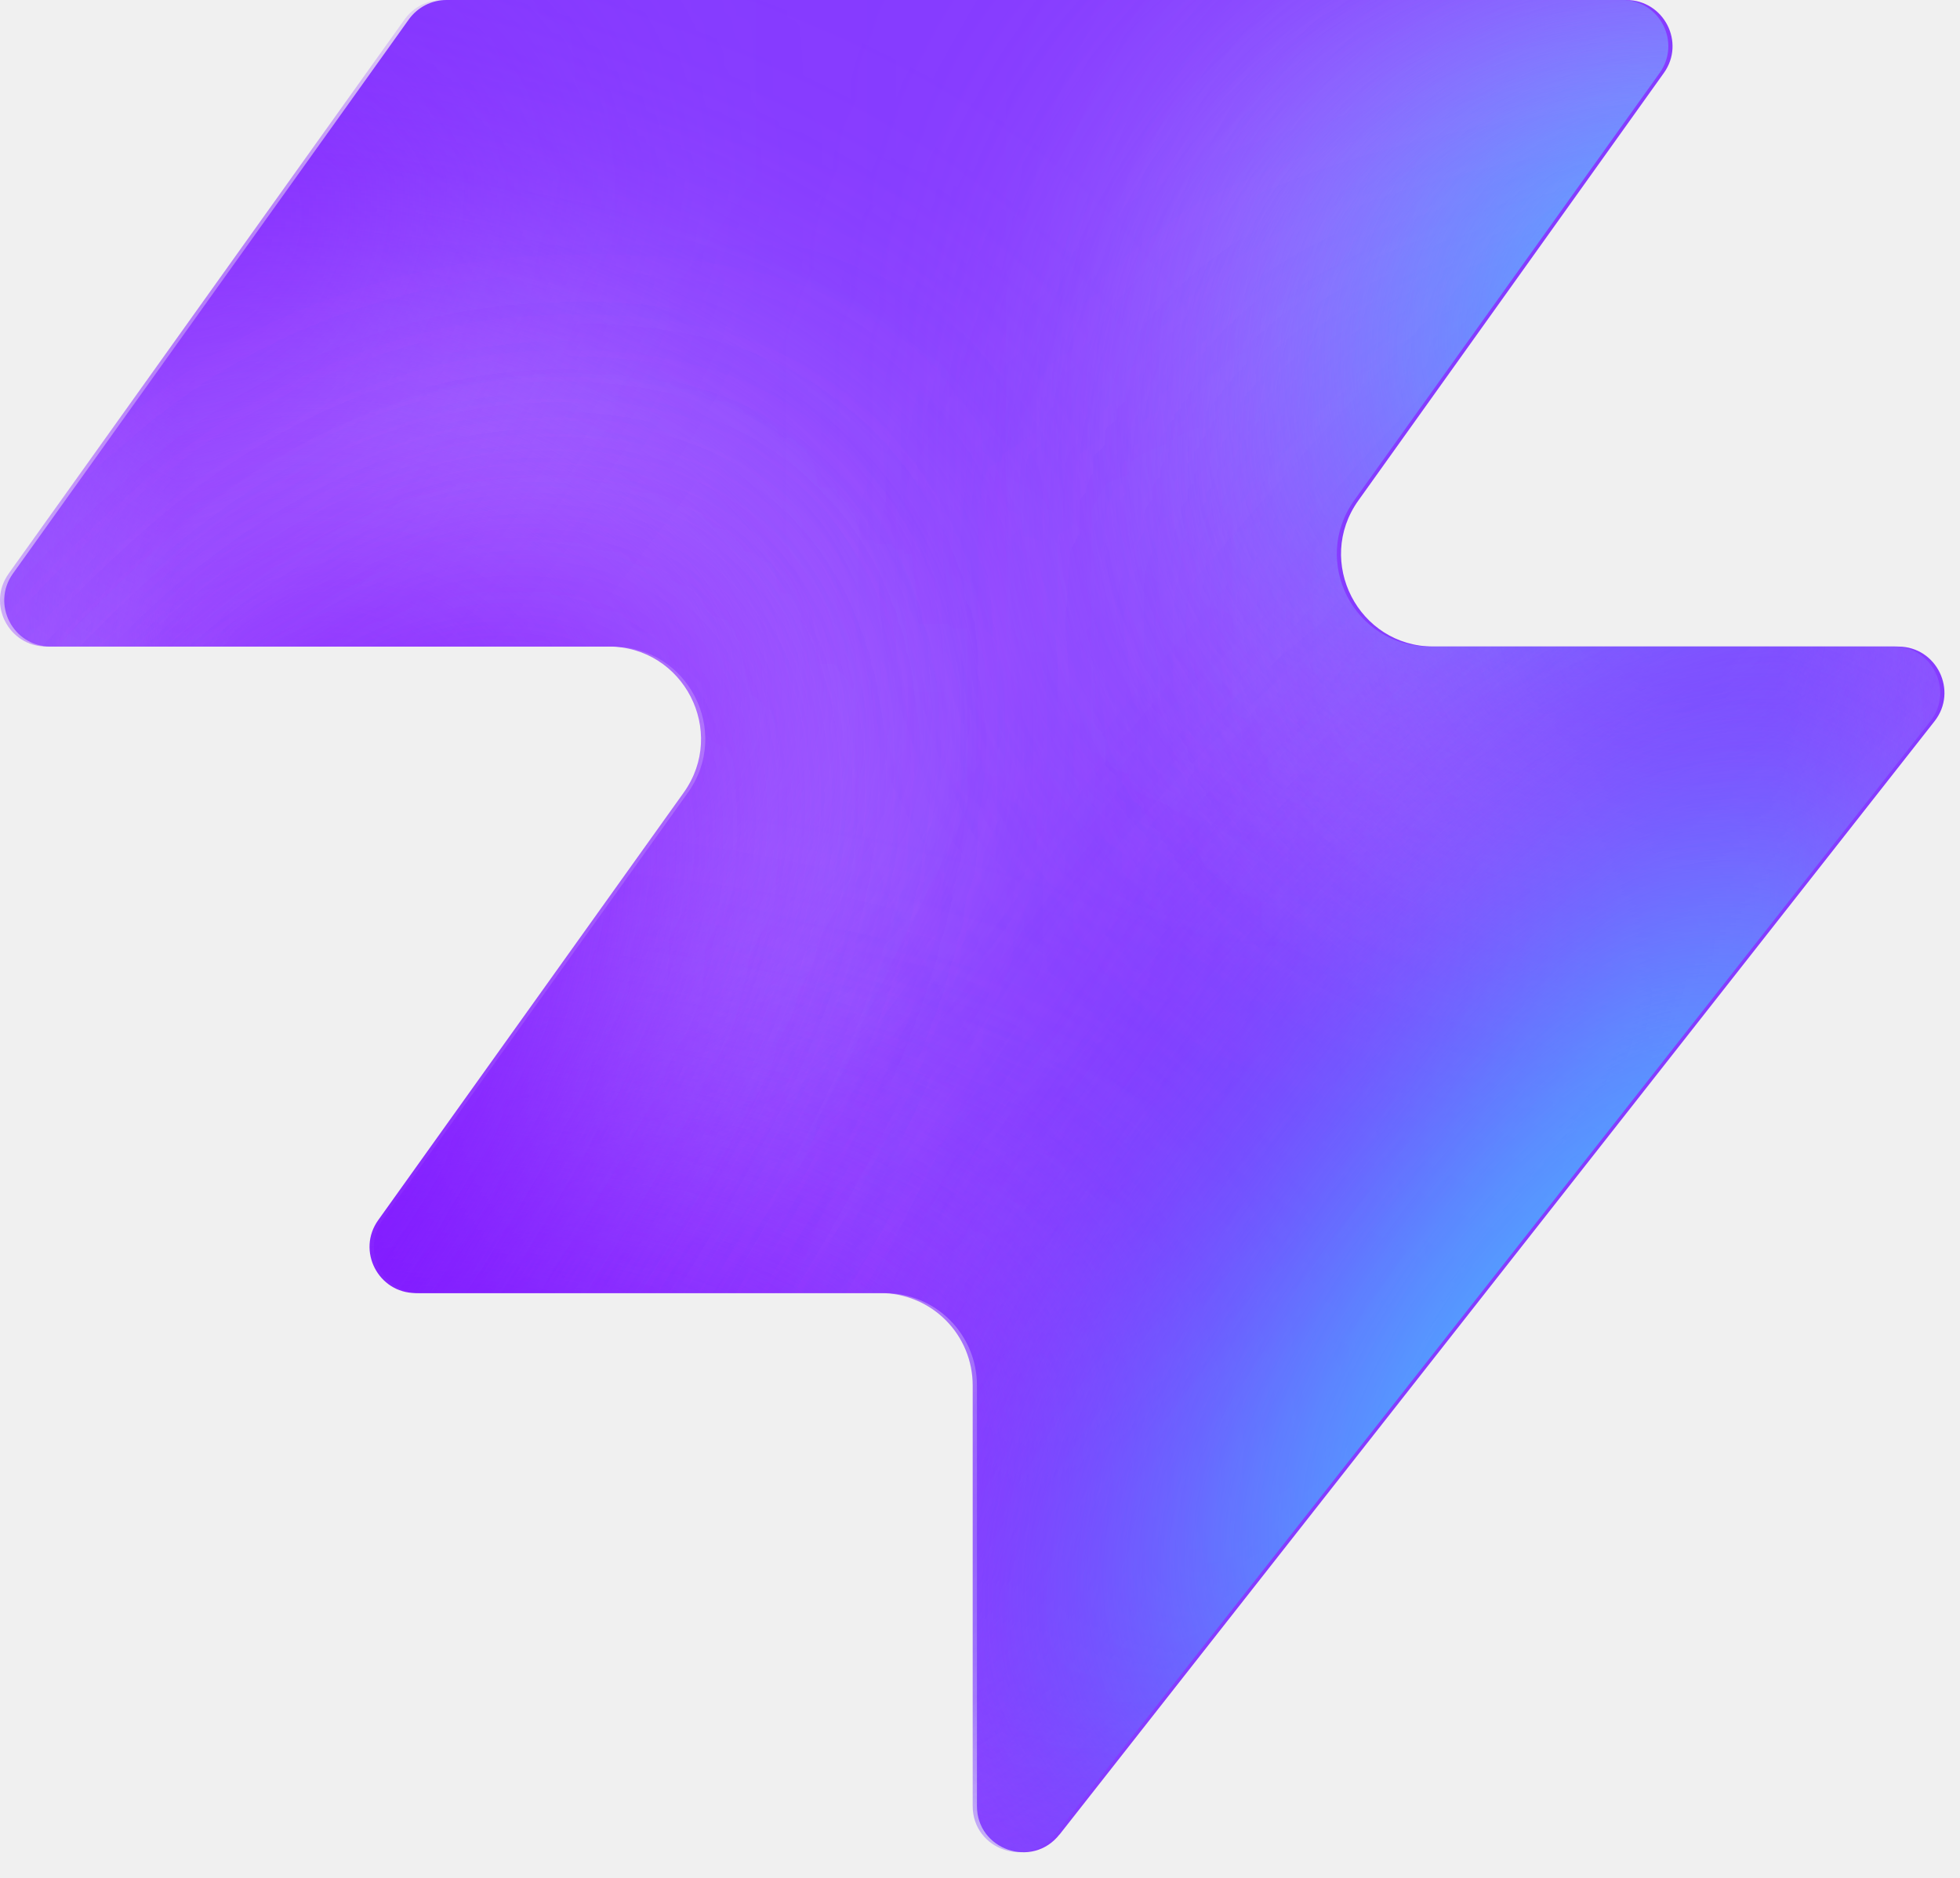
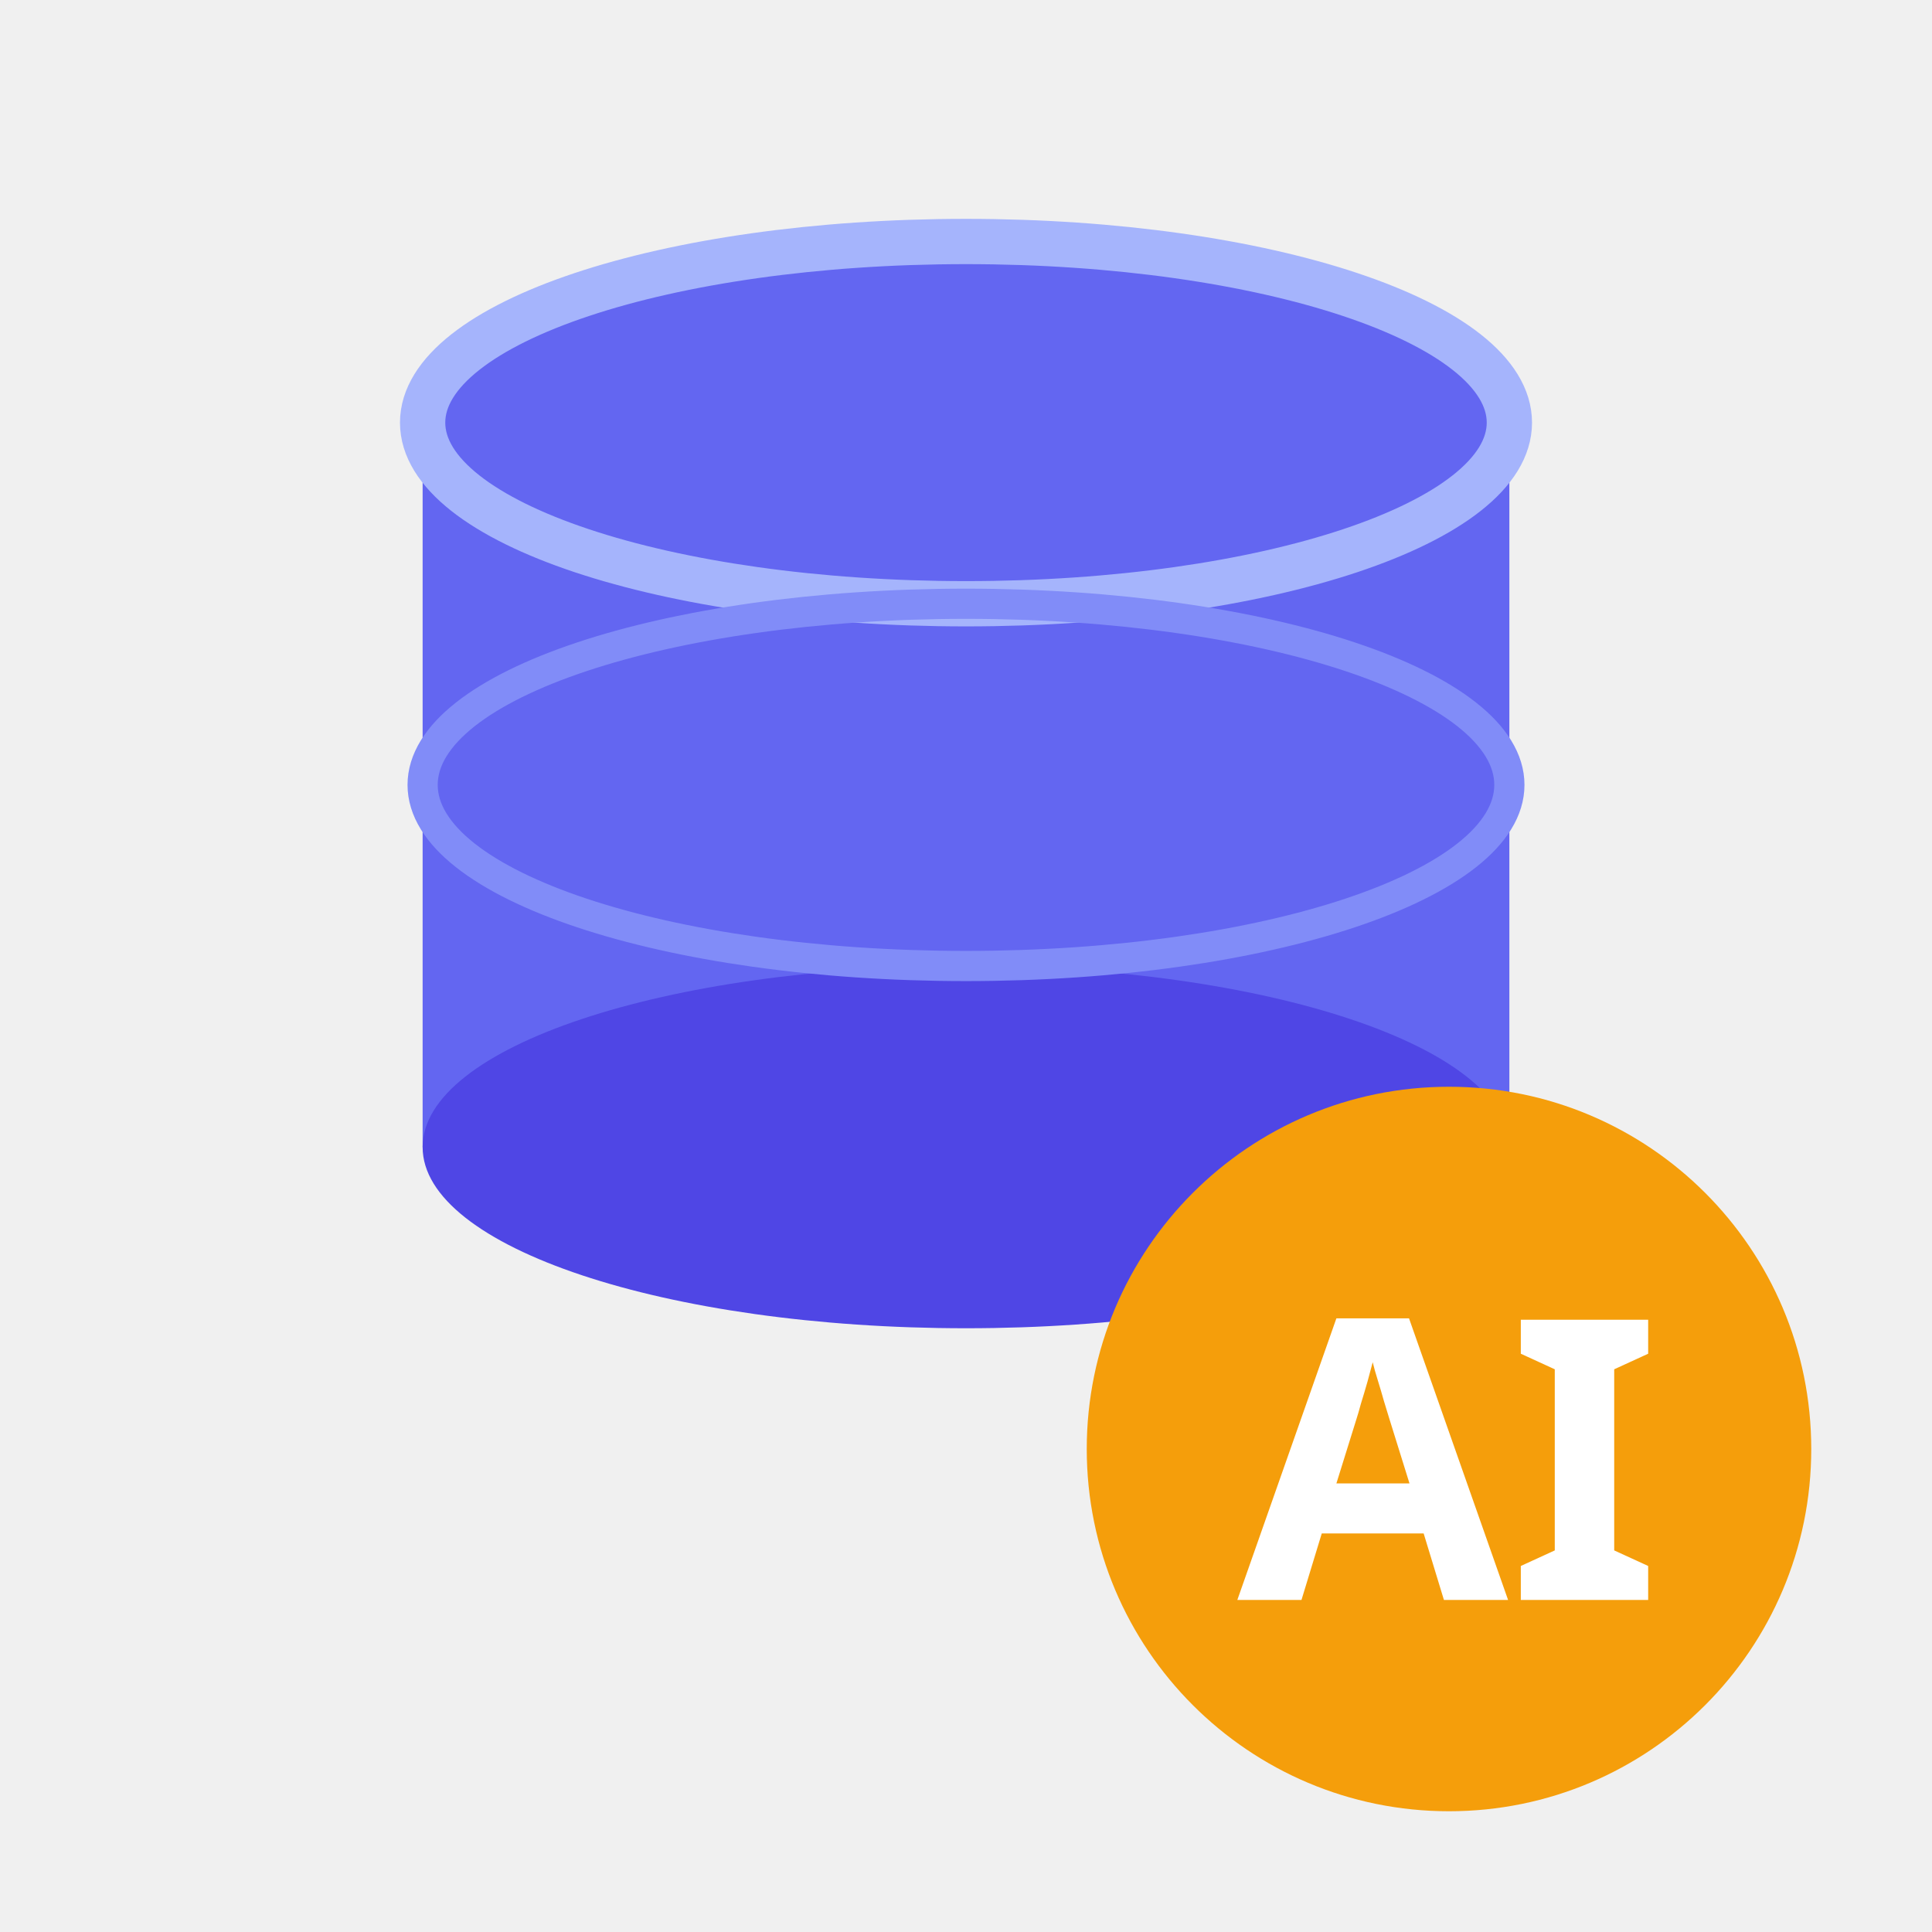
- <svg xmlns="http://www.w3.org/2000/svg" width="48" height="46" fill="none" viewBox="0 0 48 46">
-   <path fill="#863bff" d="M25.946 44.938c-.664.845-2.021.375-2.021-.698V33.937a2.26 2.26 0 0 0-2.262-2.262H10.287c-.92 0-1.456-1.04-.92-1.788l7.48-10.471c1.07-1.497 0-3.578-1.842-3.578H1.237c-.92 0-1.456-1.04-.92-1.788L10.013.474c.214-.297.556-.474.92-.474h28.894c.92 0 1.456 1.04.92 1.788l-7.48 10.471c-1.07 1.498 0 3.579 1.842 3.579h11.377c.943 0 1.473 1.088.89 1.83L25.947 44.94z" style="fill:#863bff;fill:color(display-p3 .525 .23 1);fill-opacity:1" />
-   <mask id="a" width="48" height="46" x="0" y="0" maskUnits="userSpaceOnUse" style="mask-type:alpha">
-     <path fill="#000" d="M25.842 44.938c-.664.844-2.021.375-2.021-.698V33.937a2.26 2.26 0 0 0-2.262-2.262H10.183c-.92 0-1.456-1.04-.92-1.788l7.48-10.471c1.07-1.498 0-3.579-1.842-3.579H1.133c-.92 0-1.456-1.04-.92-1.787L9.91.473c.214-.297.556-.474.92-.474h28.894c.92 0 1.456 1.04.92 1.788l-7.48 10.471c-1.07 1.498 0 3.578 1.842 3.578h11.377c.943 0 1.473 1.088.89 1.832L25.843 44.94z" style="fill:#000;fill-opacity:1" />
-   </mask>
-   <g mask="url(#a)">
-     <g filter="url(#b)">
-       <ellipse cx="5.508" cy="14.704" fill="#ede6ff" rx="5.508" ry="14.704" style="fill:#ede6ff;fill:color(display-p3 .927 .903 1);fill-opacity:1" transform="matrix(.00324 1 1 -.00324 -4.47 31.516)" />
-     </g>
-     <g filter="url(#c)">
-       <ellipse cx="10.399" cy="29.851" fill="#ede6ff" rx="10.399" ry="29.851" style="fill:#ede6ff;fill:color(display-p3 .927 .903 1);fill-opacity:1" transform="matrix(.00324 1 1 -.00324 -39.328 7.883)" />
-     </g>
-     <g filter="url(#d)">
-       <ellipse cx="5.508" cy="30.487" fill="#7e14ff" rx="5.508" ry="30.487" style="fill:#7e14ff;fill:color(display-p3 .492 .077 1);fill-opacity:1" transform="rotate(89.814 -25.913 -14.639)scale(1 -1)" />
-     </g>
-     <g filter="url(#e)">
-       <ellipse cx="5.508" cy="30.599" fill="#7e14ff" rx="5.508" ry="30.599" style="fill:#7e14ff;fill:color(display-p3 .492 .077 1);fill-opacity:1" transform="rotate(89.814 -32.644 -3.334)scale(1 -1)" />
-     </g>
-     <g filter="url(#f)">
-       <ellipse cx="5.508" cy="30.599" fill="#7e14ff" rx="5.508" ry="30.599" style="fill:#7e14ff;fill:color(display-p3 .492 .077 1);fill-opacity:1" transform="matrix(.00324 1 1 -.00324 -34.34 30.47)" />
-     </g>
-     <g filter="url(#g)">
-       <ellipse cx="14.072" cy="22.078" fill="#ede6ff" rx="14.072" ry="22.078" style="fill:#ede6ff;fill:color(display-p3 .927 .903 1);fill-opacity:1" transform="rotate(93.35 24.506 48.493)scale(-1 1)" />
-     </g>
-     <g filter="url(#h)">
-       <ellipse cx="3.47" cy="21.501" fill="#7e14ff" rx="3.47" ry="21.501" style="fill:#7e14ff;fill:color(display-p3 .492 .077 1);fill-opacity:1" transform="rotate(89.009 28.708 47.59)scale(-1 1)" />
-     </g>
-     <g filter="url(#i)">
-       <ellipse cx="3.47" cy="21.501" fill="#7e14ff" rx="3.47" ry="21.501" style="fill:#7e14ff;fill:color(display-p3 .492 .077 1);fill-opacity:1" transform="rotate(89.009 28.708 47.59)scale(-1 1)" />
-     </g>
-     <g filter="url(#j)">
-       <ellipse cx=".387" cy="8.972" fill="#7e14ff" rx="4.407" ry="29.108" style="fill:#7e14ff;fill:color(display-p3 .492 .077 1);fill-opacity:1" transform="rotate(39.51 .387 8.972)" />
-     </g>
-     <g filter="url(#k)">
-       <ellipse cx="47.523" cy="-6.092" fill="#7e14ff" rx="4.407" ry="29.108" style="fill:#7e14ff;fill:color(display-p3 .492 .077 1);fill-opacity:1" transform="rotate(37.892 47.523 -6.092)" />
-     </g>
-     <g filter="url(#l)">
-       <ellipse cx="41.412" cy="6.333" fill="#47bfff" rx="5.971" ry="9.665" style="fill:#47bfff;fill:color(display-p3 .28 .748 1);fill-opacity:1" transform="rotate(37.892 41.412 6.333)" />
-     </g>
-     <g filter="url(#m)">
-       <ellipse cx="-1.879" cy="38.332" fill="#7e14ff" rx="4.407" ry="29.108" style="fill:#7e14ff;fill:color(display-p3 .492 .077 1);fill-opacity:1" transform="rotate(37.892 -1.88 38.332)" />
-     </g>
-     <g filter="url(#n)">
-       <ellipse cx="-1.879" cy="38.332" fill="#7e14ff" rx="4.407" ry="29.108" style="fill:#7e14ff;fill:color(display-p3 .492 .077 1);fill-opacity:1" transform="rotate(37.892 -1.88 38.332)" />
-     </g>
-     <g filter="url(#o)">
-       <ellipse cx="35.651" cy="29.907" fill="#7e14ff" rx="4.407" ry="29.108" style="fill:#7e14ff;fill:color(display-p3 .492 .077 1);fill-opacity:1" transform="rotate(37.892 35.651 29.907)" />
-     </g>
-     <g filter="url(#p)">
-       <ellipse cx="38.418" cy="32.4" fill="#47bfff" rx="5.971" ry="15.297" style="fill:#47bfff;fill:color(display-p3 .28 .748 1);fill-opacity:1" transform="rotate(37.892 38.418 32.4)" />
-     </g>
-   </g>
-   <defs>
-     <filter id="b" width="60.045" height="41.654" x="-19.77" y="16.149" color-interpolation-filters="sRGB" filterUnits="userSpaceOnUse">
-       <feFlood flood-opacity="0" result="BackgroundImageFix" />
-       <feBlend in="SourceGraphic" in2="BackgroundImageFix" result="shape" />
-       <feGaussianBlur result="effect1_foregroundBlur_2002_17158" stdDeviation="7.659" />
-     </filter>
-     <filter id="c" width="90.34" height="51.437" x="-54.613" y="-7.533" color-interpolation-filters="sRGB" filterUnits="userSpaceOnUse">
-       <feFlood flood-opacity="0" result="BackgroundImageFix" />
-       <feBlend in="SourceGraphic" in2="BackgroundImageFix" result="shape" />
-       <feGaussianBlur result="effect1_foregroundBlur_2002_17158" stdDeviation="7.659" />
-     </filter>
-     <filter id="d" width="79.355" height="29.4" x="-49.64" y="2.03" color-interpolation-filters="sRGB" filterUnits="userSpaceOnUse">
-       <feFlood flood-opacity="0" result="BackgroundImageFix" />
-       <feBlend in="SourceGraphic" in2="BackgroundImageFix" result="shape" />
-       <feGaussianBlur result="effect1_foregroundBlur_2002_17158" stdDeviation="4.596" />
-     </filter>
-     <filter id="e" width="79.579" height="29.4" x="-45.045" y="20.029" color-interpolation-filters="sRGB" filterUnits="userSpaceOnUse">
-       <feFlood flood-opacity="0" result="BackgroundImageFix" />
-       <feBlend in="SourceGraphic" in2="BackgroundImageFix" result="shape" />
-       <feGaussianBlur result="effect1_foregroundBlur_2002_17158" stdDeviation="4.596" />
-     </filter>
-     <filter id="f" width="79.579" height="29.4" x="-43.513" y="21.178" color-interpolation-filters="sRGB" filterUnits="userSpaceOnUse">
-       <feFlood flood-opacity="0" result="BackgroundImageFix" />
-       <feBlend in="SourceGraphic" in2="BackgroundImageFix" result="shape" />
-       <feGaussianBlur result="effect1_foregroundBlur_2002_17158" stdDeviation="4.596" />
-     </filter>
-     <filter id="g" width="74.749" height="58.852" x="15.756" y="-17.901" color-interpolation-filters="sRGB" filterUnits="userSpaceOnUse">
-       <feFlood flood-opacity="0" result="BackgroundImageFix" />
-       <feBlend in="SourceGraphic" in2="BackgroundImageFix" result="shape" />
-       <feGaussianBlur result="effect1_foregroundBlur_2002_17158" stdDeviation="7.659" />
-     </filter>
-     <filter id="h" width="61.377" height="25.362" x="23.548" y="2.284" color-interpolation-filters="sRGB" filterUnits="userSpaceOnUse">
-       <feFlood flood-opacity="0" result="BackgroundImageFix" />
-       <feBlend in="SourceGraphic" in2="BackgroundImageFix" result="shape" />
-       <feGaussianBlur result="effect1_foregroundBlur_2002_17158" stdDeviation="4.596" />
-     </filter>
-     <filter id="i" width="61.377" height="25.362" x="23.548" y="2.284" color-interpolation-filters="sRGB" filterUnits="userSpaceOnUse">
-       <feFlood flood-opacity="0" result="BackgroundImageFix" />
-       <feBlend in="SourceGraphic" in2="BackgroundImageFix" result="shape" />
-       <feGaussianBlur result="effect1_foregroundBlur_2002_17158" stdDeviation="4.596" />
-     </filter>
-     <filter id="j" width="56.045" height="63.649" x="-27.636" y="-22.853" color-interpolation-filters="sRGB" filterUnits="userSpaceOnUse">
-       <feFlood flood-opacity="0" result="BackgroundImageFix" />
-       <feBlend in="SourceGraphic" in2="BackgroundImageFix" result="shape" />
-       <feGaussianBlur result="effect1_foregroundBlur_2002_17158" stdDeviation="4.596" />
-     </filter>
-     <filter id="k" width="54.814" height="64.646" x="20.116" y="-38.415" color-interpolation-filters="sRGB" filterUnits="userSpaceOnUse">
-       <feFlood flood-opacity="0" result="BackgroundImageFix" />
-       <feBlend in="SourceGraphic" in2="BackgroundImageFix" result="shape" />
-       <feGaussianBlur result="effect1_foregroundBlur_2002_17158" stdDeviation="4.596" />
-     </filter>
-     <filter id="l" width="33.541" height="35.313" x="24.641" y="-11.323" color-interpolation-filters="sRGB" filterUnits="userSpaceOnUse">
-       <feFlood flood-opacity="0" result="BackgroundImageFix" />
-       <feBlend in="SourceGraphic" in2="BackgroundImageFix" result="shape" />
-       <feGaussianBlur result="effect1_foregroundBlur_2002_17158" stdDeviation="4.596" />
-     </filter>
-     <filter id="m" width="54.814" height="64.646" x="-29.286" y="6.009" color-interpolation-filters="sRGB" filterUnits="userSpaceOnUse">
-       <feFlood flood-opacity="0" result="BackgroundImageFix" />
-       <feBlend in="SourceGraphic" in2="BackgroundImageFix" result="shape" />
-       <feGaussianBlur result="effect1_foregroundBlur_2002_17158" stdDeviation="4.596" />
-     </filter>
-     <filter id="n" width="54.814" height="64.646" x="-29.286" y="6.009" color-interpolation-filters="sRGB" filterUnits="userSpaceOnUse">
-       <feFlood flood-opacity="0" result="BackgroundImageFix" />
-       <feBlend in="SourceGraphic" in2="BackgroundImageFix" result="shape" />
-       <feGaussianBlur result="effect1_foregroundBlur_2002_17158" stdDeviation="4.596" />
-     </filter>
-     <filter id="o" width="54.814" height="64.646" x="8.244" y="-2.416" color-interpolation-filters="sRGB" filterUnits="userSpaceOnUse">
-       <feFlood flood-opacity="0" result="BackgroundImageFix" />
-       <feBlend in="SourceGraphic" in2="BackgroundImageFix" result="shape" />
-       <feGaussianBlur result="effect1_foregroundBlur_2002_17158" stdDeviation="4.596" />
-     </filter>
-     <filter id="p" width="39.409" height="43.623" x="18.713" y="10.588" color-interpolation-filters="sRGB" filterUnits="userSpaceOnUse">
-       <feFlood flood-opacity="0" result="BackgroundImageFix" />
-       <feBlend in="SourceGraphic" in2="BackgroundImageFix" result="shape" />
-       <feGaussianBlur result="effect1_foregroundBlur_2002_17158" stdDeviation="4.596" />
-     </filter>
-   </defs>
+ <svg xmlns="http://www.w3.org/2000/svg" viewBox="0 0 64 64" width="64" height="64">
+   <ellipse cx="32" cy="14" rx="18" ry="6" fill="#6366f1" />
+   <rect x="14" y="14" width="36" height="24" fill="#6366f1" />
+   <ellipse cx="32" cy="38" rx="18" ry="6" fill="#4f46e5" />
+   <ellipse cx="32" cy="14" rx="18" ry="6" fill="none" stroke="#a5b4fc" stroke-width="1.5" />
+   <ellipse cx="32" cy="26" rx="18" ry="6" fill="none" stroke="#818cf8" stroke-width="1" />
+   <circle cx="48" cy="48" r="12" fill="#f59e0b" />
+   <text x="48" y="53" text-anchor="middle" font-size="13" font-weight="bold" fill="white" font-family="sans-serif">AI</text>
</svg>
